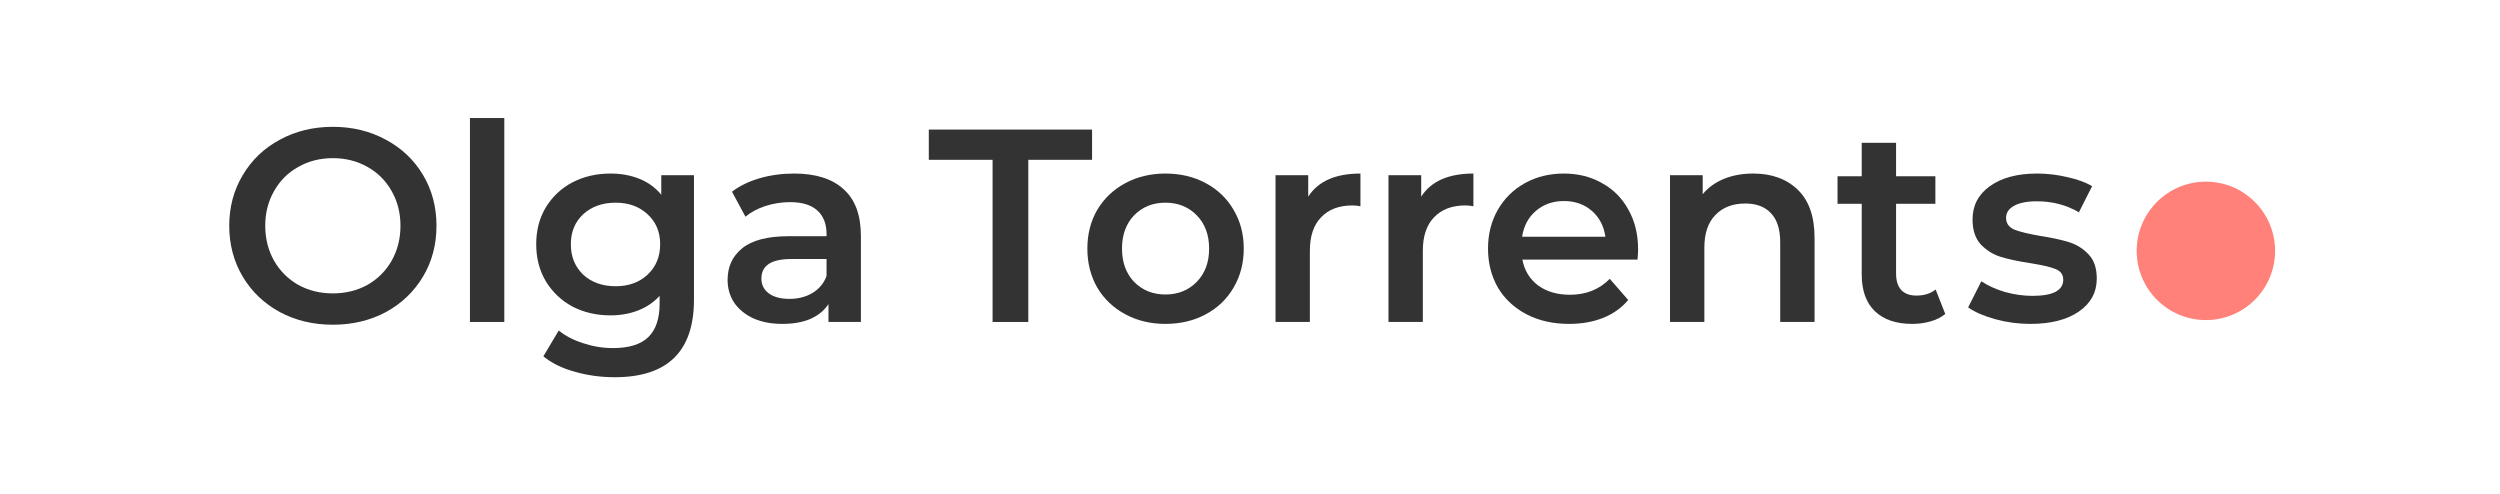
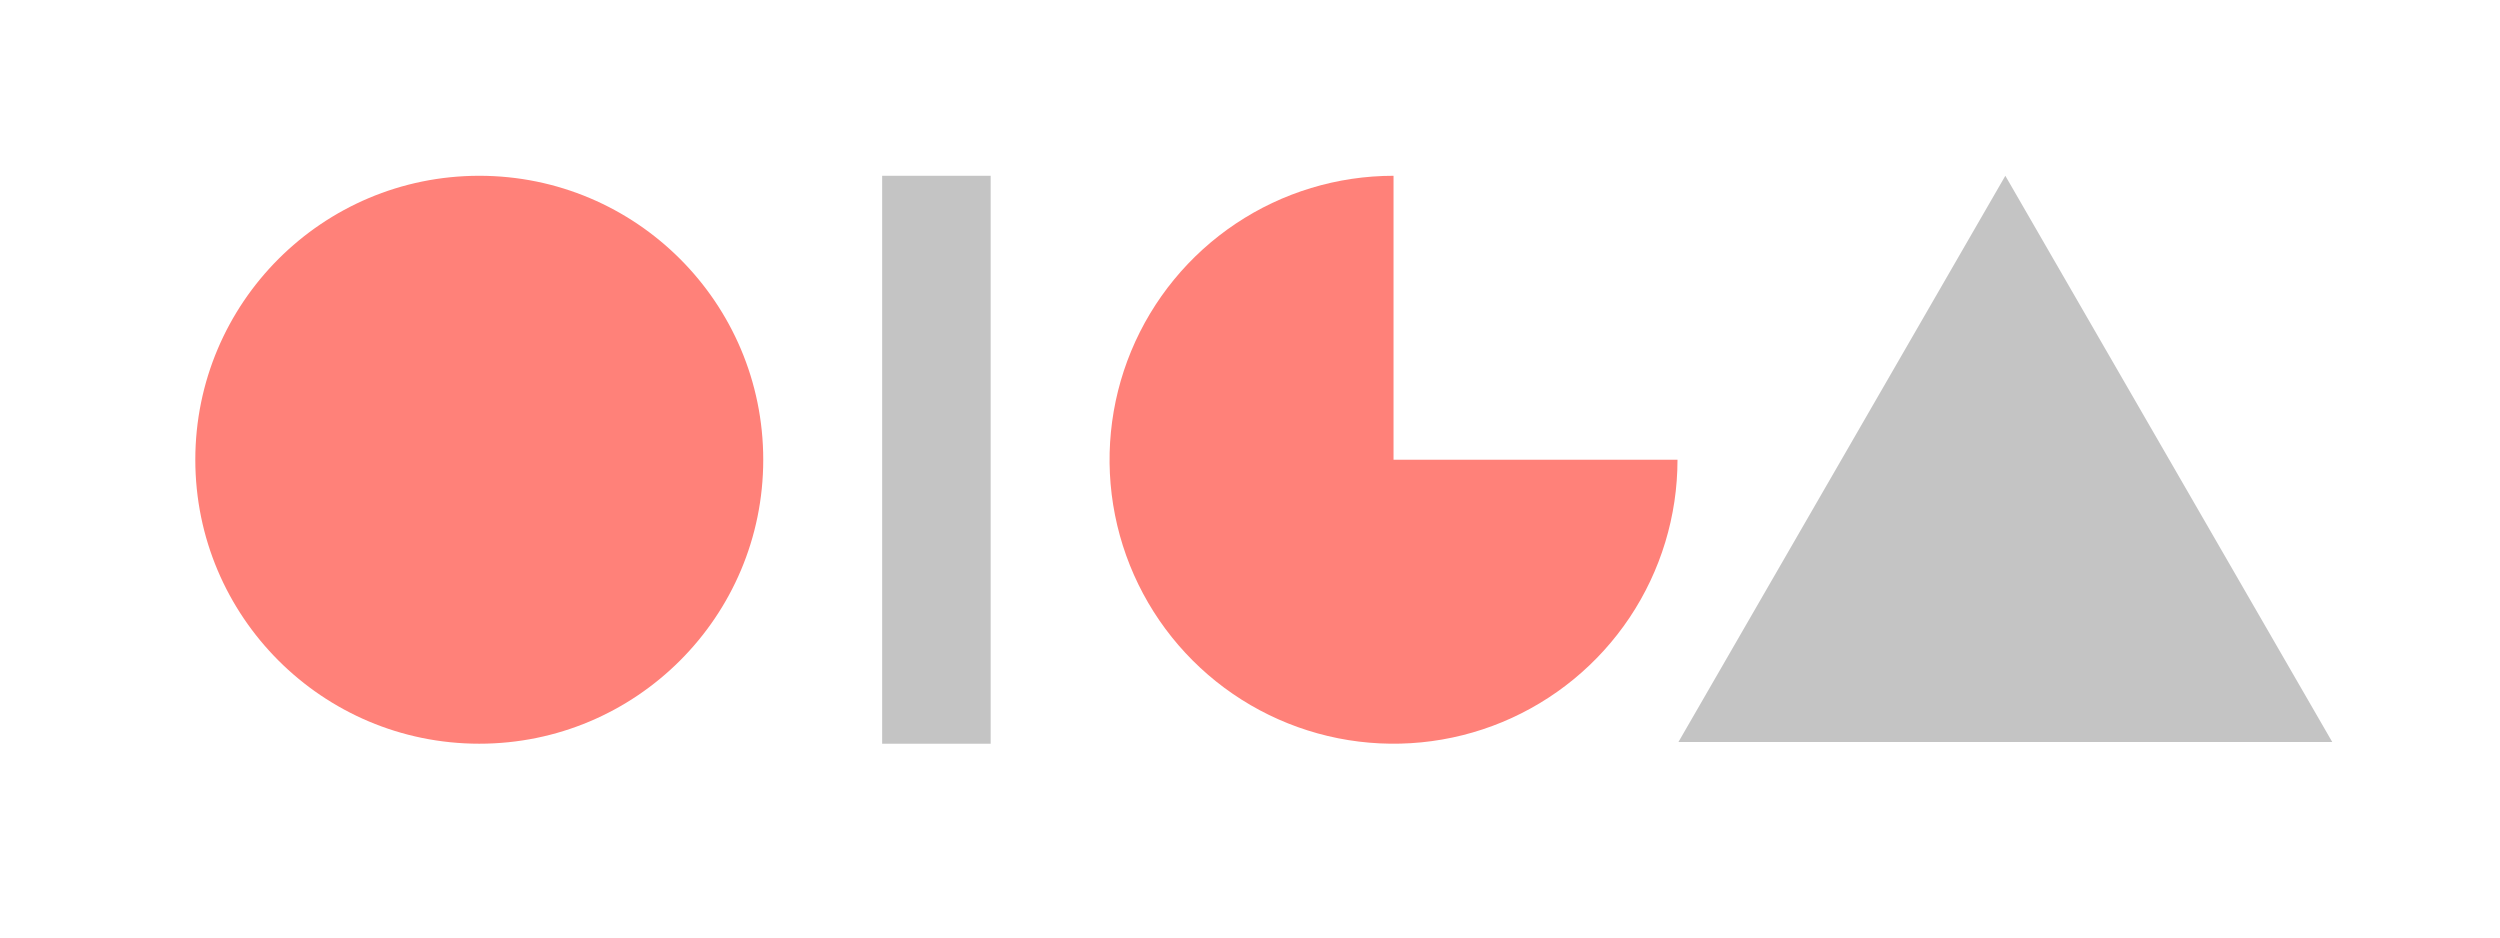
- <svg xmlns="http://www.w3.org/2000/svg" width="289" height="57" viewBox="0 0 289 57" fill="none">
-   <path d="M38.478 37.537C36.212 37.537 34.168 37.05 32.346 36.076C30.524 35.08 29.095 33.714 28.057 31.977C27.019 30.219 26.5 28.26 26.5 26.099C26.5 23.939 27.019 21.99 28.057 20.253C29.095 18.495 30.524 17.129 32.346 16.154C34.168 15.159 36.212 14.661 38.478 14.661C40.745 14.661 42.789 15.159 44.611 16.154C46.432 17.129 47.862 18.484 48.9 20.221C49.938 21.958 50.457 23.917 50.457 26.099C50.457 28.281 49.938 30.24 48.9 31.977C47.862 33.714 46.432 35.08 44.611 36.076C42.789 37.05 40.745 37.537 38.478 37.537ZM38.478 33.915C39.961 33.915 41.295 33.587 42.482 32.93C43.668 32.252 44.6 31.32 45.278 30.134C45.956 28.927 46.294 27.582 46.294 26.099C46.294 24.616 45.956 23.282 45.278 22.096C44.6 20.888 43.668 19.956 42.482 19.3C41.295 18.622 39.961 18.283 38.478 18.283C36.996 18.283 35.661 18.622 34.475 19.3C33.289 19.956 32.357 20.888 31.679 22.096C31.001 23.282 30.662 24.616 30.662 26.099C30.662 27.582 31.001 28.927 31.679 30.134C32.357 31.32 33.289 32.252 34.475 32.93C35.661 33.587 36.996 33.915 38.478 33.915Z" fill="#333333" />
-   <path d="M54.327 13.644H58.298V37.219H54.327V13.644Z" fill="#333333" />
-   <path d="M80.223 20.253V34.646C80.223 40.619 77.173 43.606 71.073 43.606C69.442 43.606 67.895 43.394 66.434 42.97C64.972 42.568 63.765 41.975 62.812 41.191L64.591 38.205C65.332 38.819 66.264 39.306 67.387 39.666C68.531 40.047 69.685 40.238 70.85 40.238C72.714 40.238 74.081 39.814 74.949 38.967C75.817 38.12 76.252 36.828 76.252 35.091V34.201C75.574 34.943 74.748 35.504 73.773 35.885C72.799 36.266 71.729 36.457 70.564 36.457C68.954 36.457 67.493 36.118 66.18 35.44C64.888 34.741 63.86 33.767 63.098 32.517C62.356 31.267 61.986 29.838 61.986 28.228C61.986 26.618 62.356 25.199 63.098 23.97C63.86 22.721 64.888 21.757 66.18 21.079C67.493 20.401 68.954 20.062 70.564 20.062C71.793 20.062 72.905 20.264 73.9 20.666C74.917 21.068 75.764 21.683 76.442 22.509V20.253H80.223ZM71.168 33.089C72.672 33.089 73.9 32.644 74.854 31.755C75.828 30.844 76.315 29.668 76.315 28.228C76.315 26.809 75.828 25.654 74.854 24.765C73.9 23.875 72.672 23.43 71.168 23.43C69.643 23.43 68.393 23.875 67.419 24.765C66.466 25.654 65.989 26.809 65.989 28.228C65.989 29.668 66.466 30.844 67.419 31.755C68.393 32.644 69.643 33.089 71.168 33.089Z" fill="#333333" />
-   <path d="M91.799 20.062C94.299 20.062 96.205 20.666 97.518 21.873C98.853 23.059 99.52 24.86 99.52 27.275V37.219H95.771V35.154C95.284 35.896 94.585 36.468 93.674 36.87C92.784 37.251 91.704 37.442 90.433 37.442C89.162 37.442 88.05 37.23 87.097 36.806C86.144 36.362 85.402 35.758 84.873 34.995C84.364 34.212 84.11 33.333 84.11 32.358C84.11 30.833 84.671 29.615 85.794 28.704C86.938 27.772 88.728 27.306 91.164 27.306H95.548V27.052C95.548 25.866 95.188 24.955 94.468 24.32C93.769 23.684 92.721 23.367 91.323 23.367C90.369 23.367 89.427 23.515 88.495 23.811C87.584 24.108 86.811 24.521 86.175 25.051L84.618 22.159C85.508 21.481 86.578 20.962 87.828 20.602C89.077 20.242 90.401 20.062 91.799 20.062ZM91.259 34.551C92.255 34.551 93.134 34.328 93.896 33.883C94.68 33.417 95.231 32.761 95.548 31.913V29.944H91.45C89.162 29.944 88.018 30.695 88.018 32.199C88.018 32.92 88.304 33.492 88.876 33.915C89.448 34.339 90.242 34.551 91.259 34.551Z" fill="#333333" />
-   <path d="M114.742 18.474H107.37V14.979H126.243V18.474H118.872V37.219H114.742V18.474Z" fill="#333333" />
-   <path d="M134.723 37.442C133.007 37.442 131.461 37.071 130.084 36.33C128.707 35.589 127.627 34.561 126.843 33.248C126.081 31.913 125.699 30.41 125.699 28.736C125.699 27.063 126.081 25.57 126.843 24.256C127.627 22.943 128.707 21.916 130.084 21.174C131.461 20.433 133.007 20.062 134.723 20.062C136.46 20.062 138.017 20.433 139.393 21.174C140.77 21.916 141.84 22.943 142.602 24.256C143.386 25.57 143.778 27.063 143.778 28.736C143.778 30.41 143.386 31.913 142.602 33.248C141.84 34.561 140.77 35.589 139.393 36.33C138.017 37.071 136.46 37.442 134.723 37.442ZM134.723 34.042C136.184 34.042 137.392 33.555 138.345 32.581C139.298 31.606 139.775 30.325 139.775 28.736C139.775 27.148 139.298 25.866 138.345 24.892C137.392 23.917 136.184 23.43 134.723 23.43C133.261 23.43 132.054 23.917 131.101 24.892C130.169 25.866 129.703 27.148 129.703 28.736C129.703 30.325 130.169 31.606 131.101 32.581C132.054 33.555 133.261 34.042 134.723 34.042Z" fill="#333333" />
-   <path d="M151.23 22.731C152.374 20.952 154.386 20.062 157.267 20.062V23.843C156.928 23.78 156.62 23.748 156.345 23.748C154.799 23.748 153.591 24.203 152.723 25.114C151.855 26.004 151.42 27.296 151.42 28.99V37.219H147.449V20.253H151.23V22.731Z" fill="#333333" />
-   <path d="M164.29 22.731C165.433 20.952 167.446 20.062 170.326 20.062V23.843C169.987 23.78 169.68 23.748 169.405 23.748C167.859 23.748 166.651 24.203 165.783 25.114C164.914 26.004 164.48 27.296 164.48 28.99V37.219H160.509V20.253H164.29V22.731Z" fill="#333333" />
-   <path d="M189.363 28.831C189.363 29.107 189.342 29.499 189.3 30.007H175.987C176.22 31.257 176.824 32.252 177.798 32.994C178.793 33.714 180.022 34.074 181.484 34.074C183.348 34.074 184.883 33.46 186.091 32.231L188.219 34.678C187.457 35.589 186.493 36.277 185.328 36.743C184.163 37.209 182.85 37.442 181.388 37.442C179.524 37.442 177.883 37.071 176.464 36.33C175.044 35.589 173.943 34.561 173.159 33.248C172.397 31.913 172.015 30.41 172.015 28.736C172.015 27.084 172.386 25.601 173.127 24.288C173.89 22.954 174.938 21.916 176.273 21.174C177.607 20.433 179.111 20.062 180.785 20.062C182.437 20.062 183.909 20.433 185.201 21.174C186.514 21.895 187.531 22.922 188.251 24.256C188.993 25.57 189.363 27.095 189.363 28.831ZM180.785 23.239C179.514 23.239 178.433 23.621 177.544 24.383C176.675 25.125 176.146 26.12 175.955 27.37H185.582C185.413 26.141 184.894 25.146 184.025 24.383C183.157 23.621 182.077 23.239 180.785 23.239Z" fill="#333333" />
-   <path d="M202.678 20.062C204.818 20.062 206.533 20.687 207.825 21.937C209.118 23.187 209.764 25.04 209.764 27.497V37.219H205.792V28.005C205.792 26.523 205.442 25.411 204.743 24.669C204.044 23.907 203.049 23.526 201.757 23.526C200.295 23.526 199.141 23.97 198.294 24.86C197.446 25.728 197.023 26.989 197.023 28.641V37.219H193.051V20.253H196.832V22.445C197.489 21.662 198.315 21.068 199.31 20.666C200.306 20.264 201.428 20.062 202.678 20.062Z" fill="#333333" />
-   <path d="M224.874 36.298C224.408 36.679 223.836 36.965 223.158 37.156C222.501 37.347 221.802 37.442 221.061 37.442C219.197 37.442 217.757 36.955 216.74 35.98C215.723 35.006 215.215 33.587 215.215 31.723V23.557H212.419V20.38H215.215V16.504H219.186V20.38H223.73V23.557H219.186V31.628C219.186 32.454 219.388 33.089 219.79 33.534C220.193 33.958 220.775 34.169 221.538 34.169C222.427 34.169 223.169 33.936 223.762 33.47L224.874 36.298Z" fill="#333333" />
-   <path d="M234.698 37.442C233.321 37.442 231.976 37.262 230.663 36.902C229.349 36.542 228.301 36.086 227.517 35.536L229.042 32.517C229.805 33.026 230.716 33.439 231.775 33.756C232.855 34.053 233.914 34.201 234.952 34.201C237.324 34.201 238.511 33.576 238.511 32.327C238.511 31.733 238.203 31.32 237.589 31.087C236.996 30.854 236.032 30.632 234.698 30.42C233.3 30.208 232.156 29.965 231.266 29.689C230.398 29.414 229.635 28.937 228.979 28.26C228.343 27.561 228.026 26.597 228.026 25.368C228.026 23.759 228.693 22.477 230.027 21.524C231.383 20.549 233.205 20.062 235.492 20.062C236.657 20.062 237.822 20.2 238.987 20.475C240.152 20.73 241.105 21.079 241.847 21.524L240.322 24.542C238.881 23.695 237.261 23.271 235.46 23.271C234.295 23.271 233.406 23.451 232.791 23.811C232.198 24.15 231.902 24.606 231.902 25.178C231.902 25.813 232.22 26.268 232.855 26.544C233.512 26.798 234.518 27.042 235.873 27.275C237.229 27.486 238.341 27.73 239.21 28.005C240.078 28.281 240.819 28.747 241.434 29.403C242.069 30.06 242.387 30.992 242.387 32.199C242.387 33.788 241.698 35.059 240.322 36.012C238.945 36.965 237.07 37.442 234.698 37.442Z" fill="#333333" />
-   <circle cx="255" cy="29" r="8" fill="#FF8179" />
+ <svg xmlns="http://www.w3.org/2000/svg" width="128" height="48" viewBox="0 0 128 48" fill="none">
+   <path d="M102.673 9L119.411 37.99H85.936L102.673 9Z" fill="#C4C4C4" />
+   <path d="M85.888 23.539C85.888 26.415 85.035 29.226 83.438 31.617C81.84 34.008 79.569 35.871 76.913 36.972C74.256 38.072 71.333 38.36 68.512 37.799C65.692 37.238 63.101 35.853 61.068 33.82C59.035 31.787 57.65 29.196 57.089 26.376C56.528 23.555 56.816 20.632 57.916 17.975C59.017 15.319 60.88 13.048 63.271 11.45C65.662 9.853 68.473 9 71.349 9V23.539H85.888Z" fill="#FF8179" />
+   <rect x="45.166" y="9" width="5.556" height="29.079" fill="#C4C4C4" />
+   <circle cx="24.539" cy="23.539" r="14.539" fill="#FF8179" />
</svg>
